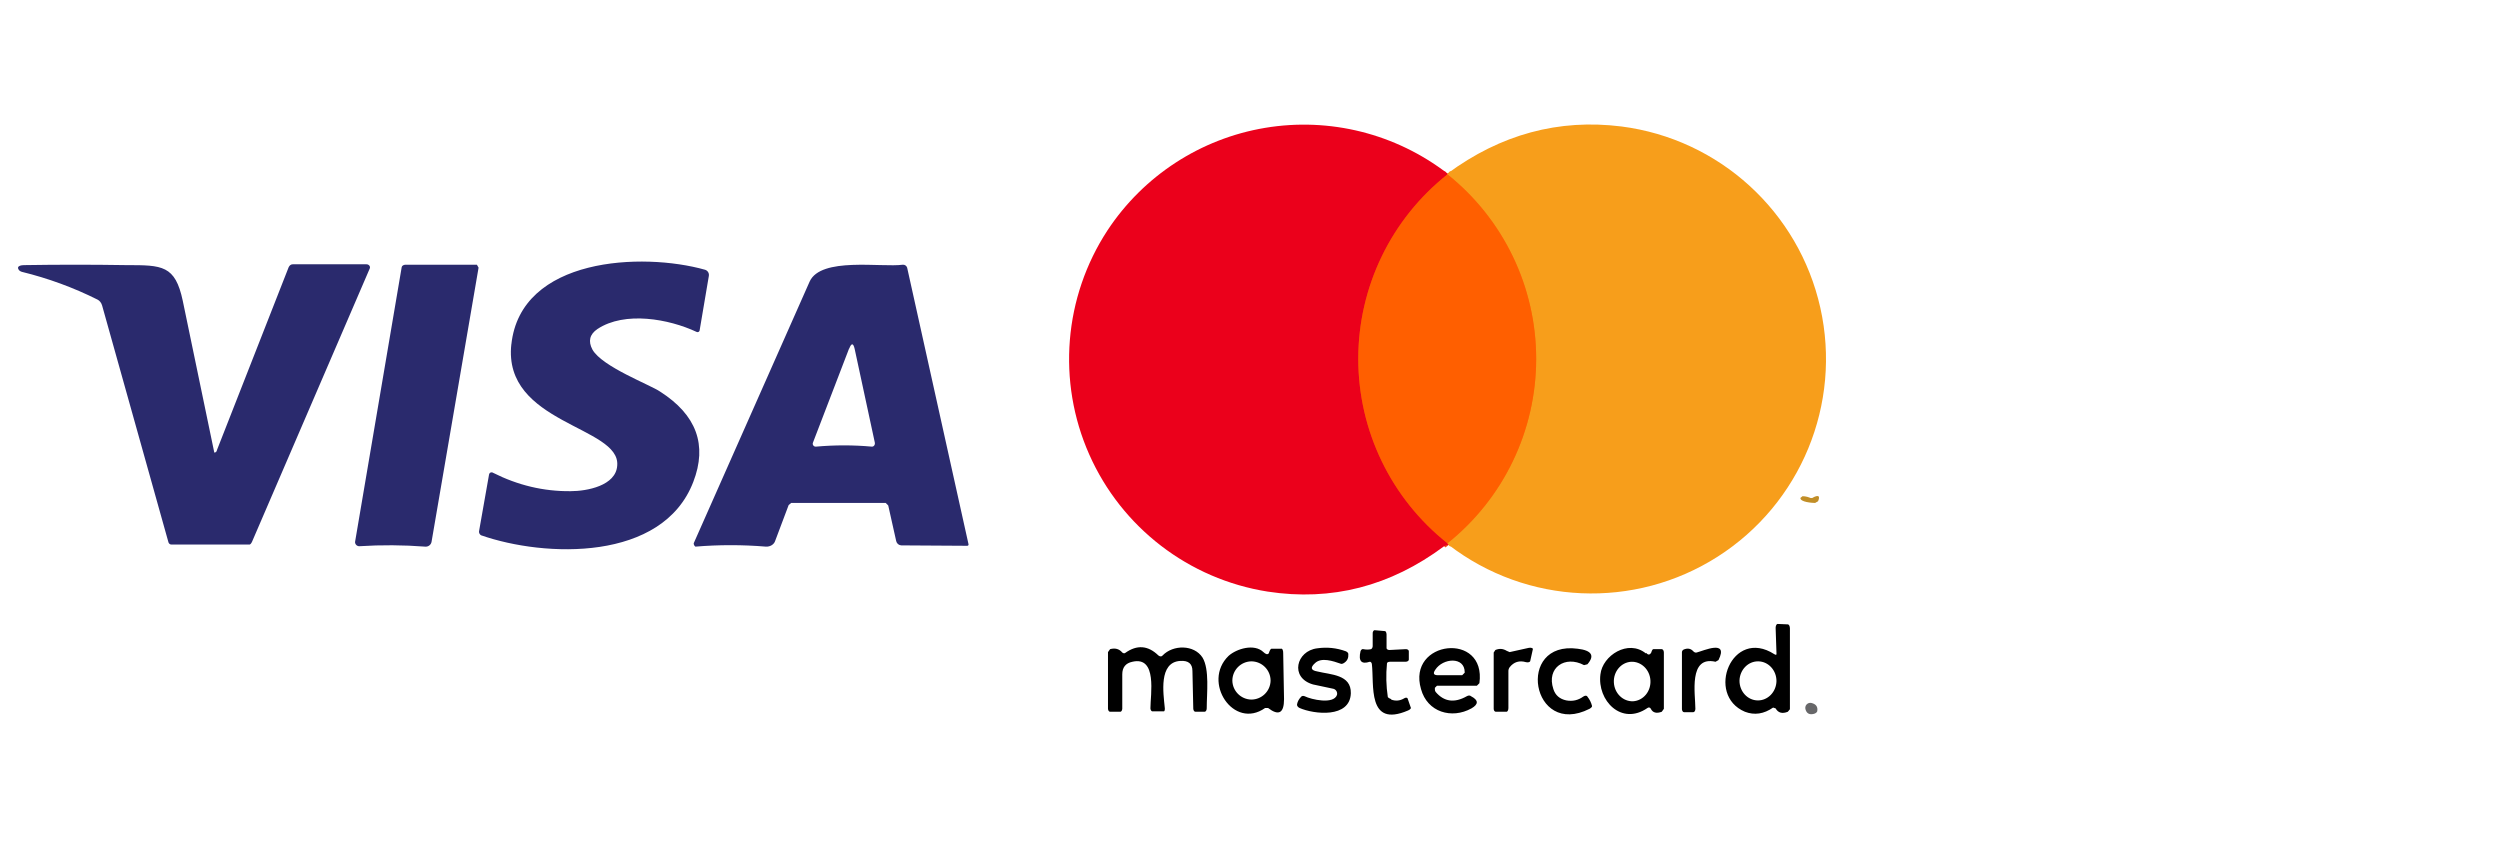
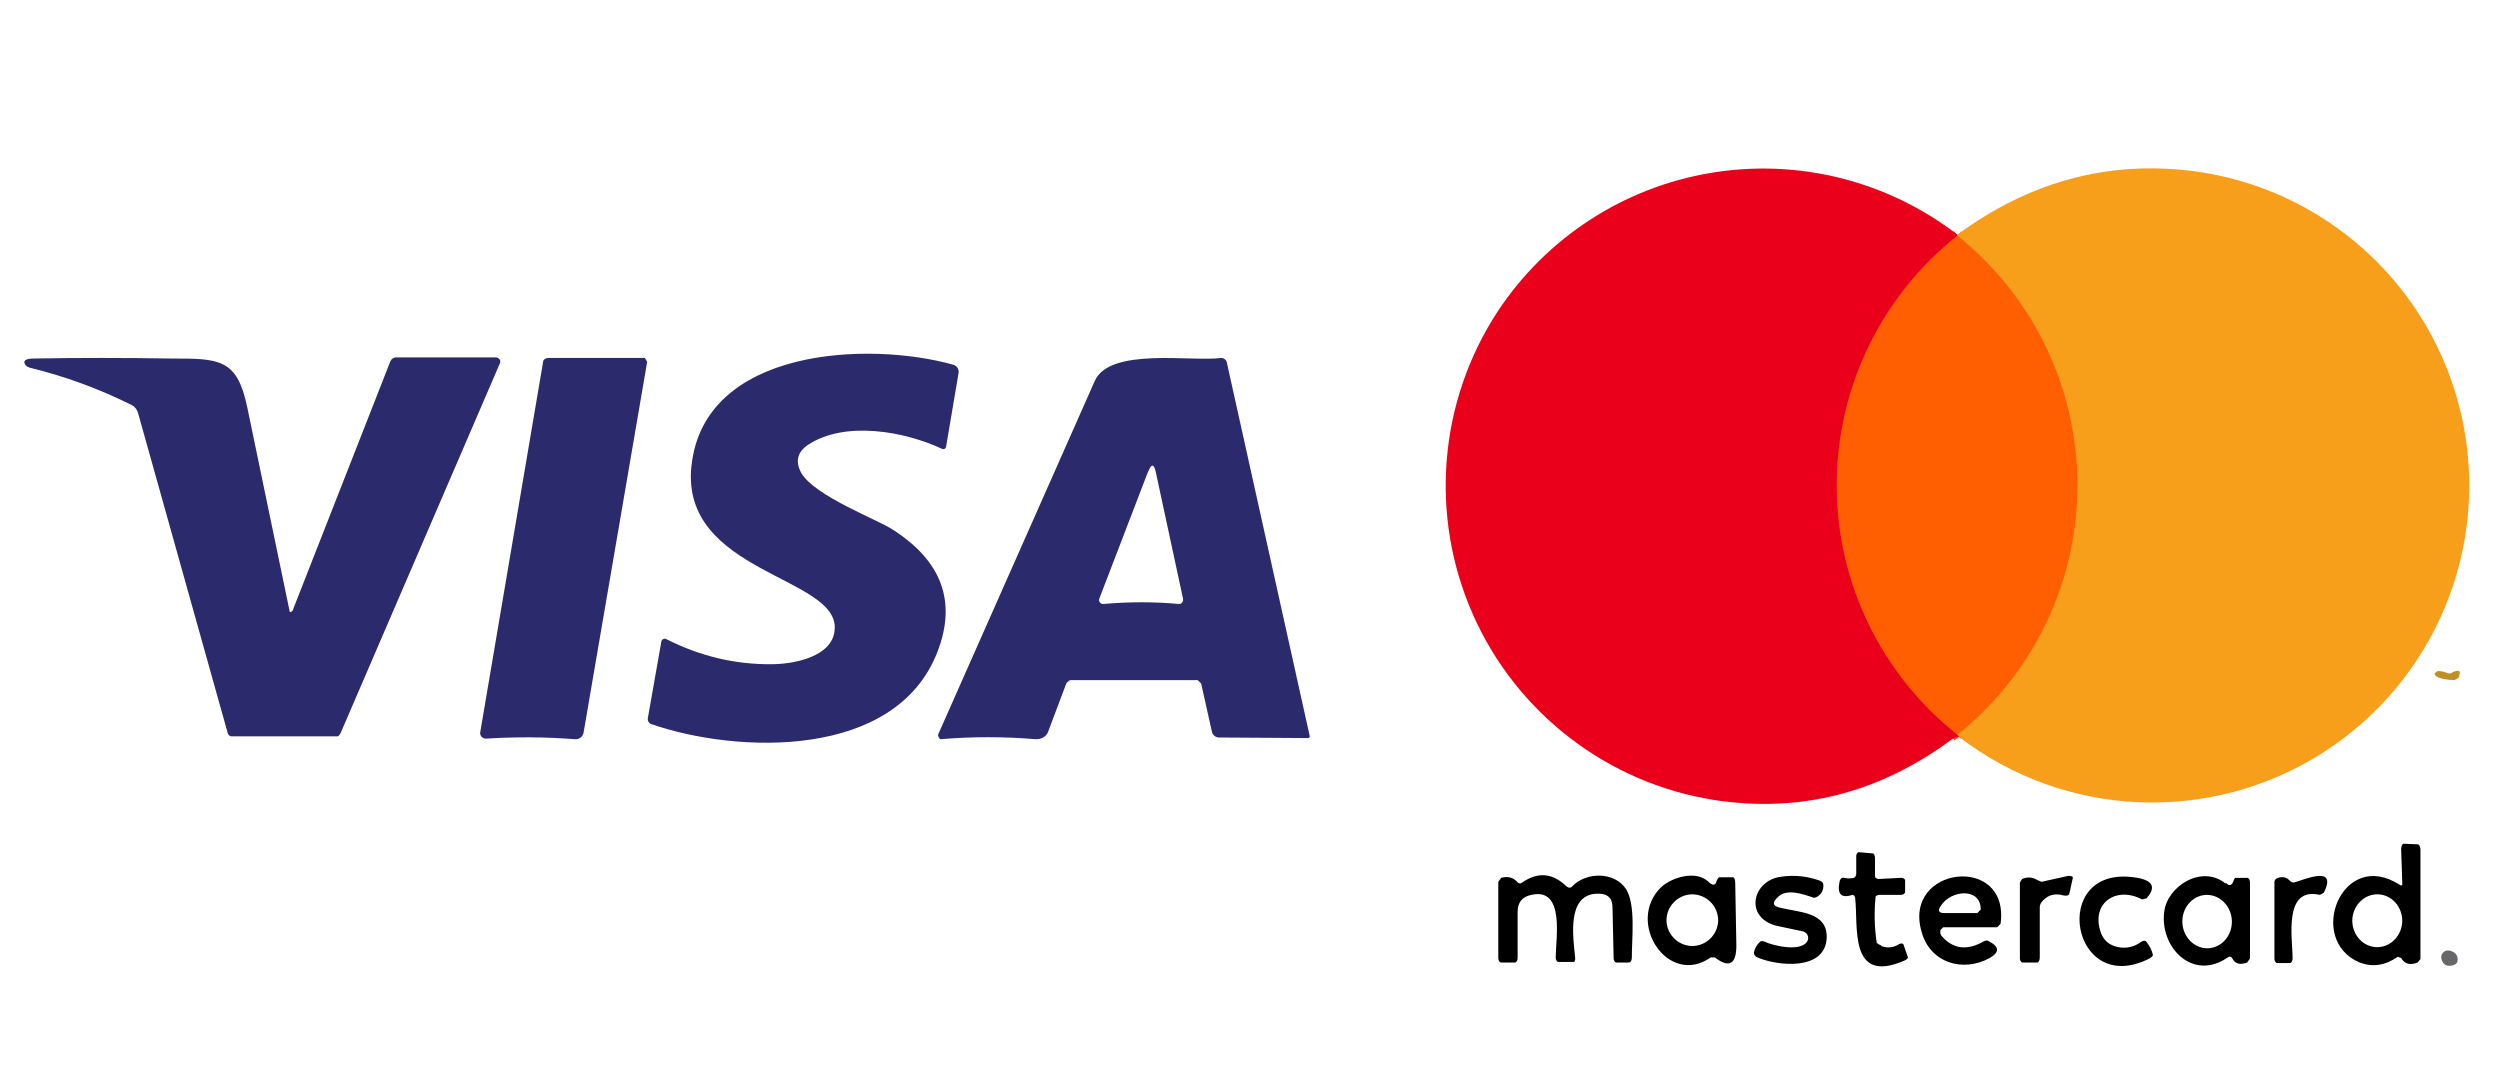
- <svg xmlns="http://www.w3.org/2000/svg" width="595" height="200">
+ <svg xmlns="http://www.w3.org/2000/svg" width="440" height="190">
  <g fill="none" stroke-width="2">
    <path stroke="#f14f1b" d="M344.5 41.3v.2" vector-effect="non-scaling-stroke" />
    <path stroke="#f5300e" d="M344.5 41.5a56 56 0 0 0 0 87.8" vector-effect="non-scaling-stroke" />
    <path stroke="#f14f1b" d="m344.5 129.3.3.4" vector-effect="non-scaling-stroke" />
    <path stroke="#fb7f0e" d="M344.5 129.3a56.2 56.2 0 0 0 0-87.8" vector-effect="non-scaling-stroke" />
  </g>
  <path fill="#eb001b" d="M344.5 41.3v.2a56 56 0 0 0 0 87.8l.3.4h-.4l-.7.3q-19.2 14.3-42 10.8a56 56 0 0 1-38.1-86 56 56 0 0 1 80.9-13.5" />
  <path fill="#f79e1b" d="m344.8 129.7-.3-.4a56.2 56.2 0 0 0 0-87.8v-.2q19-14 41.4-11.2a55.8 55.8 0 1 1-41.1 99.6" />
  <path fill="#ff5f00" d="M344.5 41.5a56.2 56.2 0 0 1 0 87.8 56 56 0 0 1 0-87.8" />
  <path fill="#2a2a6d" d="M121.7 82c2.2-20.8 31.2-22 46.1-17.8a1.3 1.3-77.3 0 1 .9 1.5l-2.2 13a.5.5 18.7 0 1-.7.3c-6.6-3.1-17.1-5-23.6-.7q-2.8 1.9-1.2 4.9c2.3 4.1 13.8 8.4 16.1 10q13 8.3 7.9 21.5c-7.3 19-35.3 18-50.5 12.7a1 1-75.4 0 1-.5-.9l2.4-13.6a.6.6 18.3 0 1 .9-.4q8.9 4.5 18.5 4.4c3.9 0 10.8-1.3 11.1-6.1.8-9.4-27.3-9.9-25.2-28.9m-70.1 25.3 17.1-43.6a1.2 1-78.5 0 1 1-.7h17.5a.8.7 10.6 0 1 .8 1l-28 65a1 .4-69.2 0 1-.7.7H40.8a.8.7 81.9 0 1-.7-.5L24.3 72.7a2.4 2-87 0 0-1.1-1.4q-8.6-4.3-18-6.6a1.5.9 2 0 1-.8-.6c-.5-.8.7-1 1.3-1q12.2-.2 24.4 0c8.5 0 11.6 0 13.4 8.5l7.5 36.1a.7.5-73.6 0 0 .6-.4m44-43.7a1 .7 3.6 0 1 .9-.6h17l.4.7-11.2 65.3a1.4 1.4 7.2 0 1-1.5 1.1q-7.8-.6-15.7-.1a1 1 1.9 0 1-1-1zm92.1 56.6-3.2 8.5a2.3 2 11.5 0 1-2.2 1.4q-8.4-.7-16.8 0a1 1-78.8 0 1-.4-.8L192.7 67c2.7-5.9 17-3.3 22.2-4a1 1 80.4 0 1 1 .7l14.6 65.8a.3.3 83.5 0 1-.3.4l-15.7-.1a1.3 1.3 83.6 0 1-1.2-1l-1.9-8.5-.6-.6h-22.5zm14.4-37.3-8.6 22.4a.7.7 8.2 0 0 .7 1q6.7-.6 13.3 0a.8.7 85 0 0 .7-1L203.4 83q-.5-2.1-1.3 0" />
  <path fill="#c18e27" d="M431.5 118.4q2-1 1.2.9l-.7.4c-.7 0-3.6-.2-3.5-1.2l.5-.4q.8 0 1.6.3a1 1 43.3 0 0 1 0" />
  <path d="M422 168.4q-3.3 2.3-6.7 1c-9.5-4-3.1-20.2 7-13.7q.6.4.5-.3l-.2-6a1 .5 88.4 0 1 .5-.9l2.4.1a1 .5-89.7 0 1 .5.9v19.3l-.5.6q-2 .8-2.9-.8zm-3.7-1.7a4.7 4.4 91.1 0 0 4.5-4.6 4.7 4.4 91.1 0 0-4.3-4.7 4.7 4.4 91.1 0 0-4.5 4.6 4.7 4.4 91.1 0 0 4.3 4.7m-87.2-.2q1.6.6 3.1-.3a.6.4-27.7 0 1 .8 0l.8 2.3a.9.4-22.7 0 1-.7.6c-9.8 4.2-8-6.2-8.6-11.1a.6.4 78.6 0 0-.5-.5q-3 1-2.2-2.5a.7.5-74.7 0 1 .7-.5q.9.2 1.8 0a.9.6 85.6 0 0 .4-.7v-3a.7.5-89 0 1 .6-.8l2.3.2a.9.4-89.5 0 1 .4.8v3.3a.7.5-1.7 0 0 .7.4l3.8-.2a.7.5-1.6 0 1 .8.5v2a.8.5 0 0 1-.8.5h-3.7a.7.4 1.2 0 0-.7.4q-.4 4 .2 8a1.2.4 17.9 0 0 .8.5M275.7 156a.8.6 43.9 0 0 1 0c2.5-2.6 7.5-2.6 9.5.5 1.7 2.8 1 8.5 1 12.1a.8.5-89.5 0 1-.5.8h-2.2a.8.5 89.5 0 1-.5-.7l-.2-9q0-2.6-2.9-2.4c-5.2.3-4 7.8-3.7 11a.8.3 84.2 0 1-.2 1h-2.8a.8.5 88.8 0 1-.4-.7c0-3.3 1.7-12.5-4.3-11.1q-2.4.5-2.4 3v8.2a.8.5-89.5 0 1-.6.7h-2.3a.8.5 90 0 1-.5-.7v-13.5l.5-.7q1.8-.5 2.9.8a.7.5 51.5 0 0 .7.1q4.2-3 7.9.6m25.8-.3q.4 0 .5-.3a1.2.3-73.5 0 1 .6-1h2.3a.9.4 88.4 0 1 .5 1l.2 11q0 5-3.8 2.1h-.7c-7.5 5.3-15.1-6.2-8.7-12.4 1.9-1.7 6.1-3 8.3-.9a1.9 1.3 64.9 0 0 .8.5m.9 6.3a4.6 4.6 0 0 0-4.6-4.6 4.6 4.6 0 0 0-4.5 4.6 4.6 4.6 0 0 0 4.5 4.5 4.6 4.6 0 0 0 4.6-4.5m15.8 3.4a1.2 1.2 14.5 0 0-1-1.5l-4.7-1c-5.6-1.6-4-8 1-8.6q3.5-.5 6.8.7a1 .6 13.8 0 1 .6.7q.1 1.3-.9 2a1.2.7-47.2 0 1-.8.3c-2-.7-4.7-1.6-6.2-.2q-1.8 1.6.5 2c3.2.8 8.1.7 8 5.2-.2 6-8.8 5-12.2 3.5a1 .7 19.9 0 1-.6-.9q.2-1 1-1.8a.9.6 32.4 0 1 .8-.1c1.6.8 6.9 2 7.7-.3m23.3-1.7v.4a1 .8-67.7 0 0 .2.6q3 3.5 7.4 1a1 .7-40.3 0 1 1 0q2.7 1.4.1 2.9c-4.7 2.6-10.5.9-12-4.6-3.4-11.6 15.6-13.8 13.9-1.4l-.6.6H342zm7.1-3.7c0-3.8-5.2-3.4-7-.6q-.9 1.3.6 1.3h5.8l.6-.6m10.7-4.9 4.5-1a.8.4-7.2 0 1 1 .4l-.6 2.7a.9.5 13.3 0 1-1 .3q-2.4-.7-3.9 1.2a1.6 1.5-27.8 0 0-.3 1v8.7a.9.5 89.4 0 1-.4.9H356a.7.5 89 0 1-.5-.7v-13.4l.4-.6q1.4-.6 2.7.2zm13.5 11.5q2.2.4 4-.9a.8.5-35.8 0 1 1 0q.8 1 1.1 2.2a1 .4-24.6 0 1-.6.7c-13.8 7-17.7-16.3-2.8-14.3q5 .6 2.3 3.7l-.8.2c-4.5-2.4-9 .6-7.3 5.7q.7 2.2 3.1 2.7m19-11.3q.7.8 1.2-.1a1 .3-76.6 0 1 .5-.8h2a.8.5 90 0 1 .5.8v13.4l-.5.7q-1.9.7-2.6-.7a.5.5-31.6 0 0-.8-.2c-6.2 4.3-12-1.8-11.2-8 .5-4.5 6.6-8.4 10.8-5m-3 11.4a4.7 4.4 87.5 0 0 4.1-5 4.7 4.4 87.5 0 0-4.6-4.4 4.7 4.4 87.5 0 0-4.1 4.9 4.7 4.4 87.5 0 0 4.6 4.5" />
  <path d="M403.8 155.3c1.6-.4 7.7-3.2 5.2 1.8l-.7.4c-6.5-1.5-4.8 7.7-4.8 11.2a.8.5-90 0 1-.5.8h-2.2a.8.5 90 0 1-.5-.7v-13.6a.8.7-12.8 0 1 .4-.6q1.4-.6 2.3.4a.9.7 59.4 0 0 .8.3" />
  <path fill="#020305" fill-opacity=".6" d="M431.1 167.3q1.7.4 1.4 2a1.2.8-5.5 0 1-.8.6q-1.6.4-2-1.1a1.2 1.2 88.6 0 1 1.4-1.5" />
</svg>
